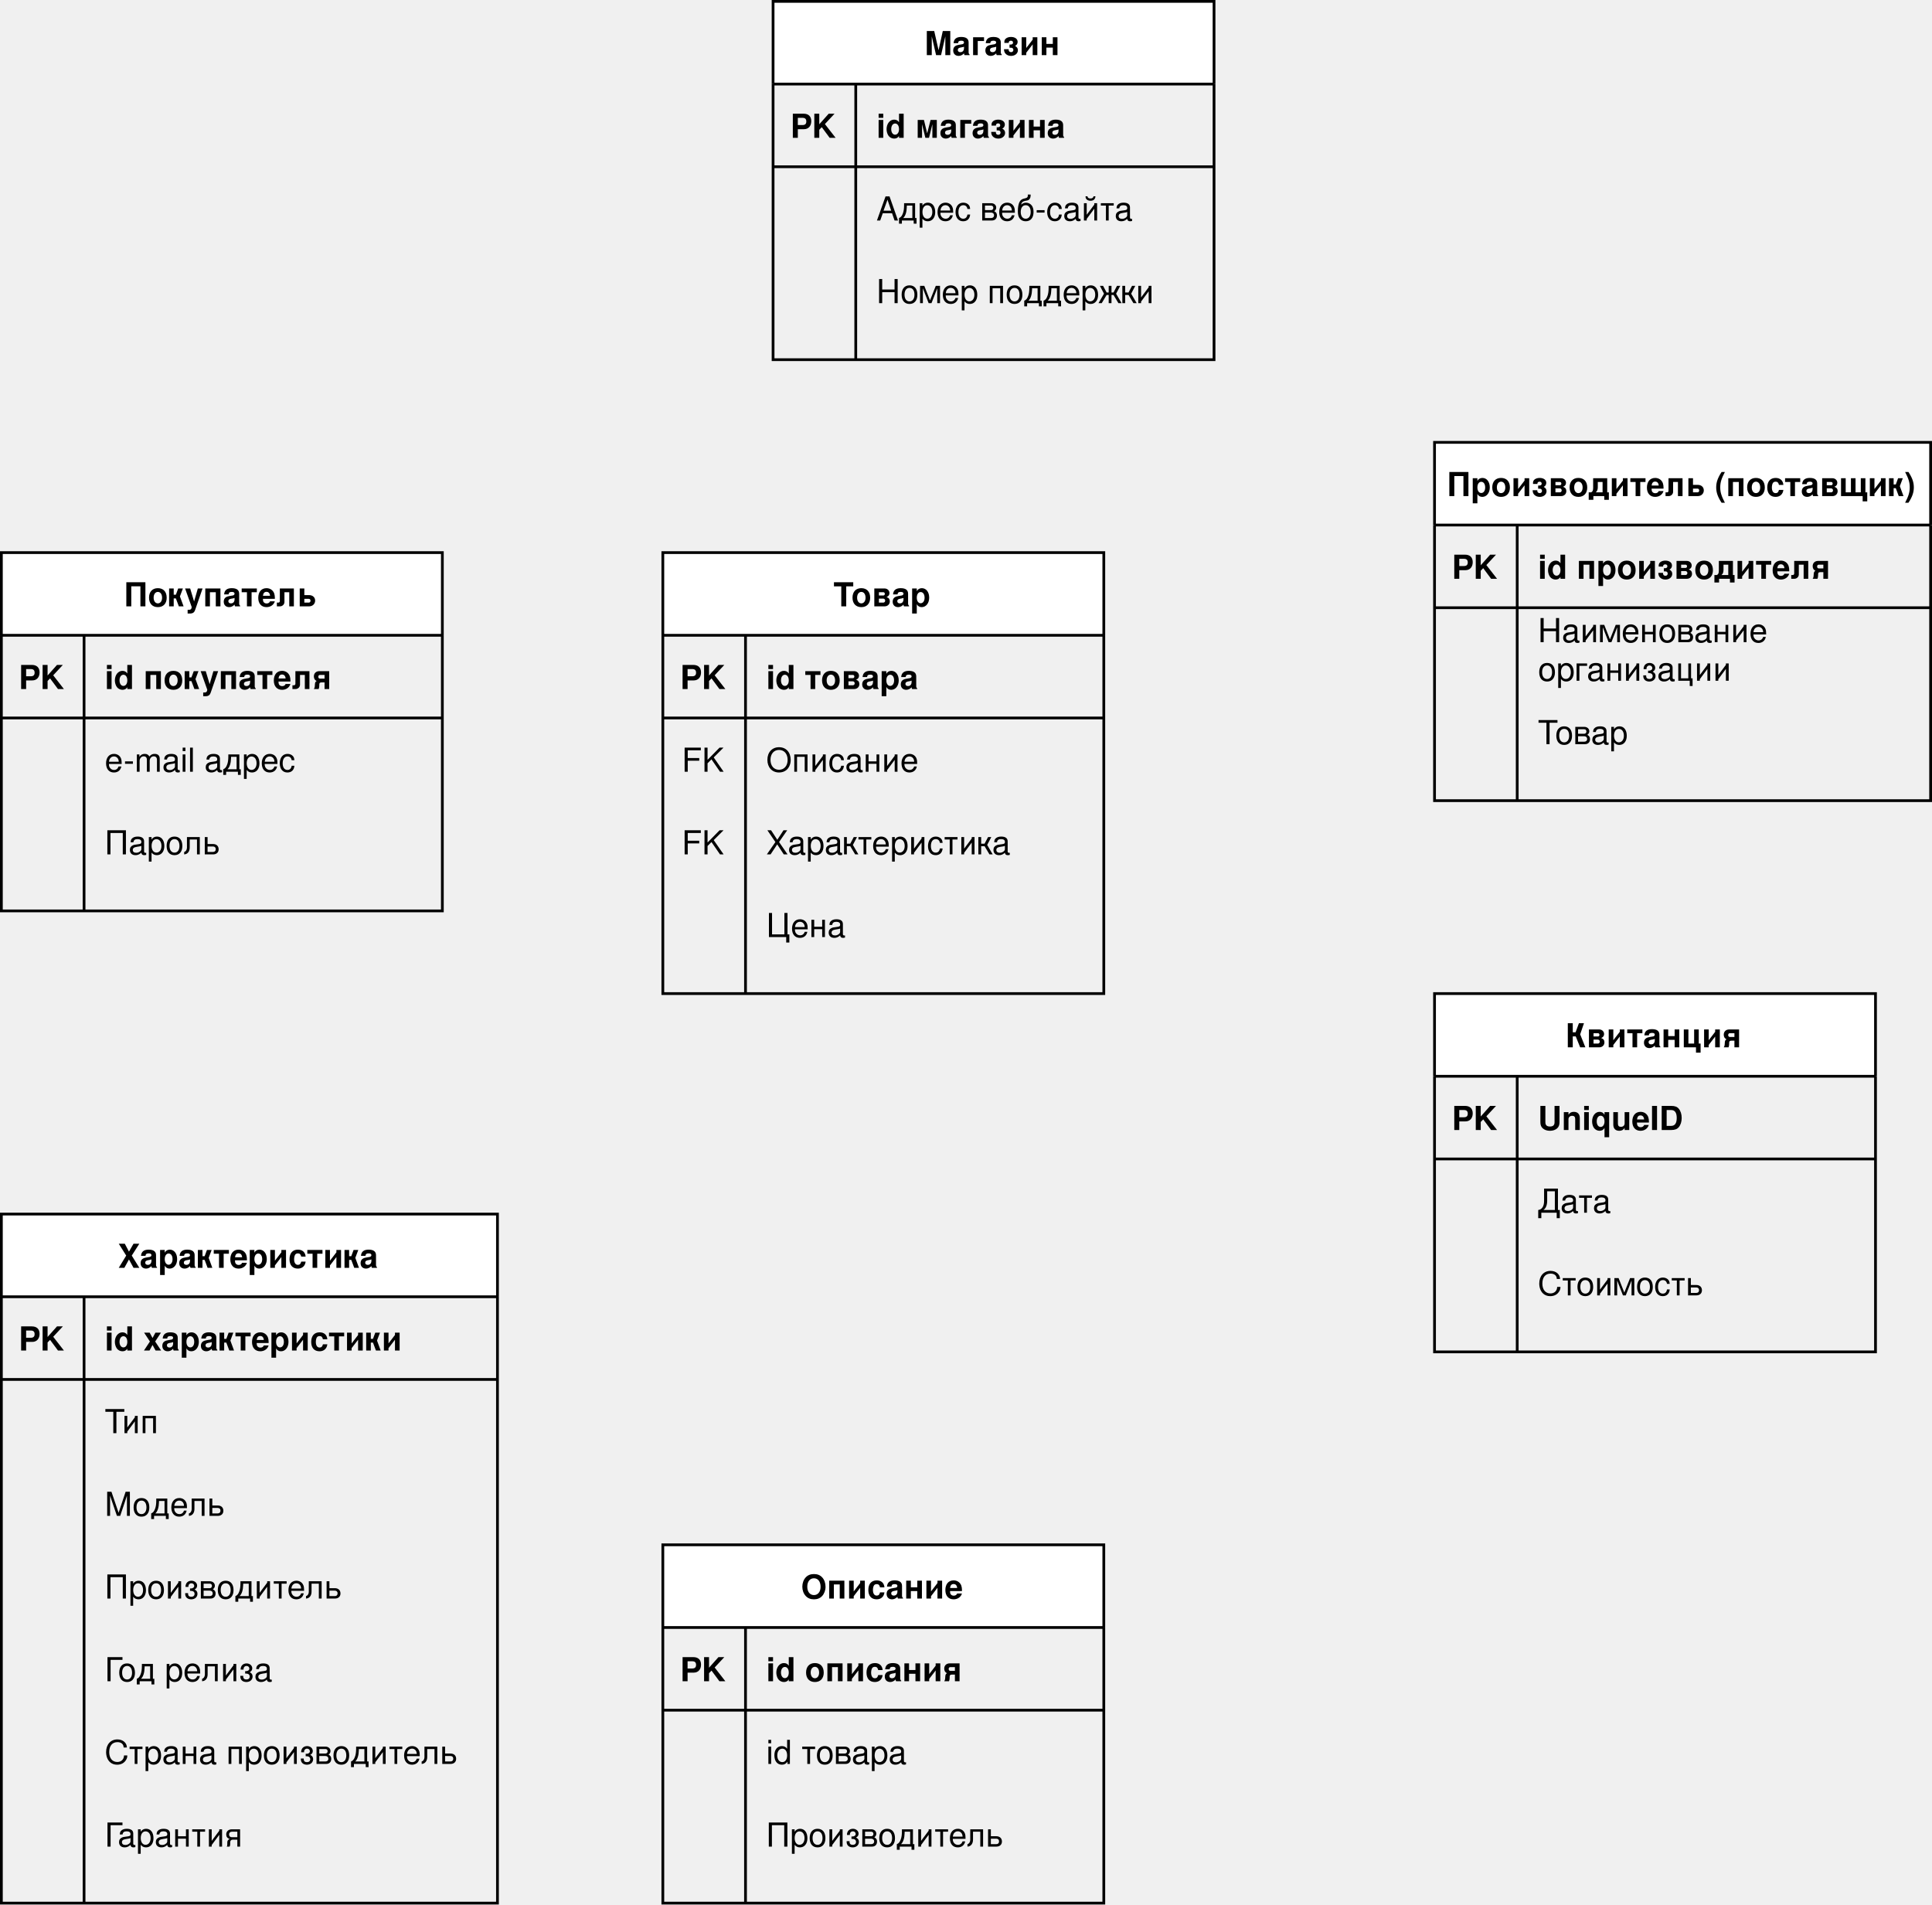
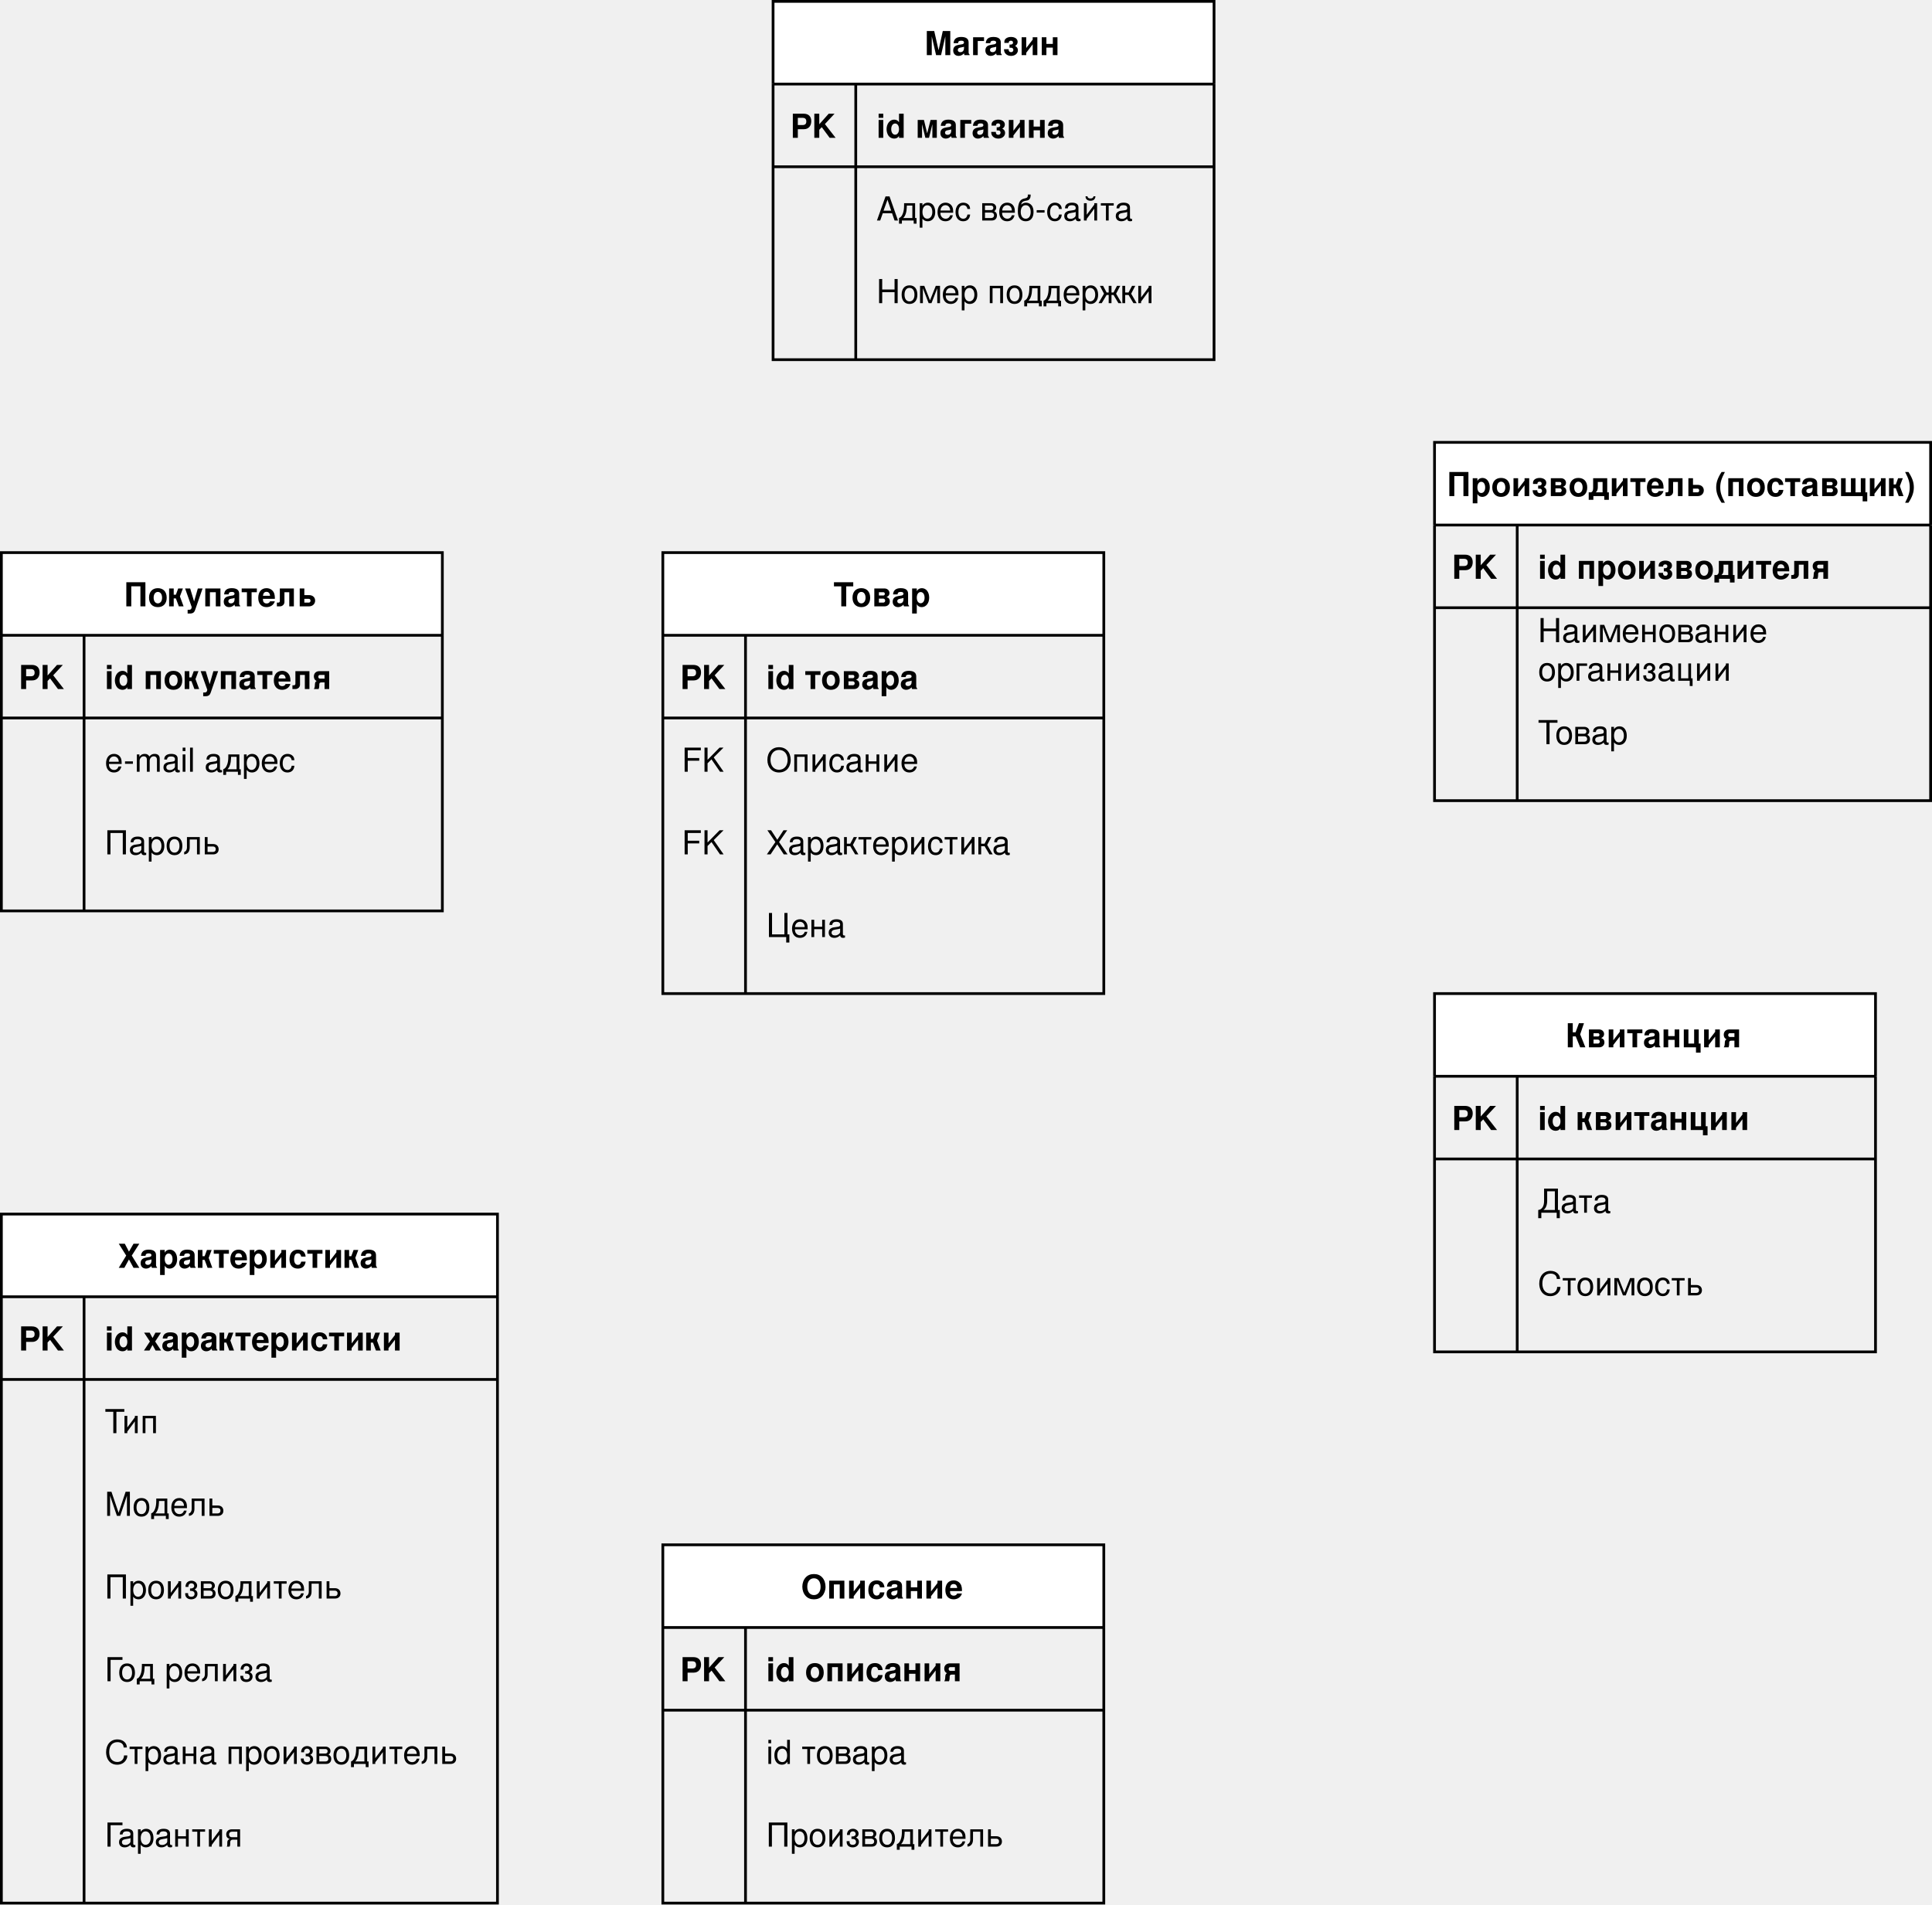
- <svg xmlns="http://www.w3.org/2000/svg" version="1.1" width="701px" height="691px" viewBox="-0.5 -0.5 701 691" content="&lt;mxfile host=&quot;app.diagrams.net&quot; modified=&quot;2020-12-06T12:29:05.983Z&quot; agent=&quot;5.0 (Windows NT 10.0; Win64; x64) AppleWebKit/537.36 (KHTML, like Gecko) Chrome/86.0.424.185 YaBrowser/20.11.2.78 Yowser/2.5 Safari/537.36&quot; etag=&quot;BU6kBRcrz_27kq2jvKFZ&quot; version=&quot;13.10.9&quot; type=&quot;github&quot;&gt;&lt;diagram id=&quot;C5RBs43oDa-KdzZeNtuy&quot; name=&quot;Page-1&quot;&gt;7Z1dc5s4FIZ/jWd2L7LDlzBcxsZJu007myZt9pYGbDOLwcWkcfbXV4DAwpISO+bjYJjJMHCM5ViveMR5JeSROl1tryN7vfwcOq4/UiRnO1KtkaKYYwVvk8ALCSh6FlhEnpOF5F3gzvvfJUGJRJ88x92UTozD0I+9dTn4GAaB+xiXYnYUhc/l0+ahX/7Utb1wmcDdo+2z0QfPiZdZ1FDGu/gH11ss80+WdTN7ZWXnJ5NvslnaTvhMhdTZSJ1GYRhne6vt1PWTusvr5eHjy4N/859+/fft5qf9bfLp/sv3i6ywq2PeUnyFyA3idxdtfDfQB0/amsGtefvv9n4eL76Qt0i/bP+J1NfIkkbmNNlOpHSrUvvjdGukW4vUSvySVzWuoHWyG9s/ktBkE9tRTFqEKuEA1ji2vcCNcEBOj33fXm+89PQssvR858Z+CZ/ivKD8aDL3tq7zNWsQybm4bdzgwpLDpPA5LvyO/DPJy7bvLQK8/4grLfnESeRu8P9yY29icgb57m4Uu9u9xvJGTcuF/PiyccOVG0cv+H2kFDVvMeSS0cjh8679yTqJLem2p5KgTdr8oih6pyveIdIeIbPMyiwSD3/32LP9r/hatINFqmNZpqSunShc39vRwo1JYB16SS3PfuF6KwTxfH8a+mGidhAGSUlxuCYv+u48f++PMI7DVS4qqY6i0LQq0AT/4cqZSn+hEcL/7hQfy7tj/JecHsXTMNjEEW5jSRkulvrZTeQ+TGrxFcJKTaRVD5S2NmUVRtl/Ph2nbYpde6ft0bJJe7LtX4ghrva5n5Jz6TmOG5ykh+DSowRQm6x/lal/fLqS0fIwimbxdiXLWZmdO9ms7UcvWNxk79T3NEVNabodCa+xRjXWOkHPfU07QE+9bXqiE5Wt/EJ0HS8vr3p0arDQqfPvPTNGaiNcAUa2j9J9OceqkgfxVr4gr+3oaqYRpRtcbURgKBwdDxyth6Nm2xw1esXRMSyOmnyOZneWM+pOFBGmEo5eUSdo1BZR6NXT7SW5Ye0VTAUqQ4GpIug+aVUvUyVVSm2J6hyzHnSSRqZCbftu5uTmDUEtADNH6UY/CtLNya4awHYO25OeuZ+jAOtNFbY73Tk674PrFfSOs153R6QwlJ40Lxg4T0HmJW/wtHWDRz115KNbmYkqyBNbc8fZ4Qn3YmV7fg7UV8we2MhsRjcwiGSHOQZEVoPI1r0b9dThjY4hUgWGSM4YxC6Plygyzg7K18+TjwLRwPBR4MFdMfIZ1Aiwwhhwhtiekf4oZyDZqAc10kFKxBGT+qTLP4Utpe/ODsoxm1s7EqcZGY1aO1o3UhGQ1k52DR5l7fDErU9bNhU5c2tHA5aNaGw2UrJ2KkF1z80ekeav9NSo0TYwZDJ1EZZn9jRL2H5lMhqwTEYTZDIWdYNqlIejiwmQM4qyEhU3yJnJjGqcR6tyUqvULTA7udJi2J3lUDoV79lItqihgGEyZyh7YHIlTOa5S80y+dTB6o4xWWD2tcZkzswsXAuXCo+62eSgXpFRIBcUMiI2Y0m71EtKOINxgaxyh/dqUjKYQPvParU+vwd1I0UBaQJlFwzc+T2ITVHO3ARCwLIUxGYp3wLv55P70YLe99Xr3IiEgjLGgoYsoS4stj5NB/UrS0DAsgTEzxJMjZnW2LP8QCQUGCZyxp0HJlbCxNbn5eQf1hcmCoys1p5O5cwcTZwTetIFPU445U3M6N9MHZGMUIip8wcp3mGI9d05UfK6OfrJKL02cbuRIoB0TrILA65zorMpwpk7JzqwLEFnswQyfWavQyzzsxNpQ73WikhJMJ3ikEbUxc3WrZUxm0Zctc3NWhMJHVgiMeYnEuaMms9tMKvY7E1/gU3PZgSEQst8RdSBlpXTsnXTZcyOvZ43LccCF6w1WnLmcCb5OeLcU1rFU/jFNOziVYN5QsaglrIBfz/ajMhQiCrLpy4gNSBVhFRZaZupsnxqetEtpJLWDIepRRPYh6rOzMPuGRiFUkEho1lj8jAY2GUDW29/6p/ZjdQCpIFtCtSGYmCbbGpx5ga2CSy3MNncYvf854FEHZ7wFKkKpss8dVHvHucSbzC0dTPbPHWAt1uZhClI7VoDKDsGezYjgM0oBwWSstSNnwTqIiVbN7Fl6dQ0oluYJI0ZDidlifMIl1XtelB9oqlQYDA45S2i1+SwRd+9nL1V2jWD0yJ4z70rqL4m0Y08BKSXQ66no8ycRpc1kFU2EzlzN4c0aEC9rPpaOlItecGvGFPzD/SJtIeyUIKsDiPItdG29YW9ZN76quec0KjQRpB5C5NaxWMzBvHOgTOyIZHAMJGz4ujAxIqY2PrCWjJnNdOzZqIGzeThLSWamDxTxsbps3Ujkg0OJYefd66NktzJhw1jsl+/8UyaMyRMin+ocvDCKxQYDFBPXsxnAKoYqKh1oPIWCzpnoCJgP1Ap8xb9SYCqlpCp0NZnwUtmaex+sVOkJRx2Djej9bHz0EHBGuXt2c0ognYzyltE0qJXddobLSqeiqn2R2L6ds8qagdwuDtYpbVxV5Hb527PvFIEzSvlrWm+u2dlR+mt8jh8F566aEjC+pGJD6MwjKnXriN7vfwcOm5yxm8=&lt;/diagram&gt;&lt;/mxfile&gt;" resource="https://app.diagrams.net/#Hpaw-wow%2FDataBase%2Fmain%2FLogicDiag.svg">
+ <svg xmlns="http://www.w3.org/2000/svg" version="1.1" width="701px" height="691px" viewBox="-0.5 -0.5 701 691" content="&lt;mxfile host=&quot;app.diagrams.net&quot; modified=&quot;2020-12-06T12:29:29.268Z&quot; agent=&quot;5.0 (Windows NT 10.0; Win64; x64) AppleWebKit/537.36 (KHTML, like Gecko) Chrome/86.0.424.185 YaBrowser/20.11.2.78 Yowser/2.5 Safari/537.36&quot; etag=&quot;KMlxSBsfcRy5kBQbu7h_&quot; version=&quot;13.10.9&quot; type=&quot;github&quot;&gt;&lt;diagram id=&quot;C5RBs43oDa-KdzZeNtuy&quot; name=&quot;Page-1&quot;&gt;7Z1rc6M2FIZ/jWfaD+lwE4aPsZ1k283uNJt0069swDZTDC4mG6e/vgIECEtK7JjL4TKTYUDGcqxXPOK8R8gTdb7Z34TWdv0lsB1vokj2fqIuJopiThW8jQteSYGipwWr0LXTIrkouHf/c0ihREqfXdvZlU6MgsCL3G258CnwfecpKpVZYRi8lE9bBl75U7fWymEK7p8sjy19dO1onZYayrQo/+S4q3X2ybJupq9srOxk8k12a8sOXqgi9WqizsMgiNK9zX7ueHHbZe3y+Pvro3f7j37zx93uX+uv2eeHr98v0squT3lL/hVCx48+XLXx3UCfXGlv+nfm3d/7h2W0+kreIv20vGfSXpOFNDHn8XYmJVuV2p8mWyPZLkirRK9ZU+MG2sa7kfUjLprtIiuMSI9QJVyANY4s13dCXCAnx55nbXducnpasnY9+9Z6DZ6jrKLsaLZ09479Le0Q8bm4b9ziyuLDuPIlrvye/DPxy5bnrny8/4QbLf7EWejs8P9ya+0icgb57k4YOfuDzvJOS8u5/PiycYKNE4Wv+H2kFjXrMeSS0cjhS9H/ZJ2Urem+p5JCi/T5VV51oSveIdKeILPMyiwSD3/3yLW8b/hatPxVomNZprit7TDYPljhyolIwTZw41a++onbLRfE9bx54AWx2n7gxzVFwZa86DnL7L0/gigKNpmopDnySpOmQDP8hxtnLv2GJgj/u3N8LBfH+C8+PYzmgb+LQtzH4jocLPWLE8t9nNTiK4SVmkirHiltbcoqjLJ/fj5N2wS7VqHtybJJB7IdXogBbvall5Bz7dq245+lh+DSowRQm2x/lWl/fLqS0vI4iqbl7UqWsTI9d7bbWk+uv7pN36kfaIqa0nQ/EV5jjWqsdYKeh5p2gJ562/REZypb+YXo2G5WX/Xo1GChU+ffe6aM1Ca4AYx0HyX7coZVJSvEW/mCvFbQ1UxKlG5wtRGBoXB0OnK0Ho6abXPUGBRHp7A4avI5mt5ZXlF3oogwlXD0mjpBo7aIQq+ebC/JDeugYCpQGQpMFcHwSat6mSipUmpL1OCYjqCzpGQu1HboZk5m3hDUAjBzlG6MoyDdnPSqAWznsCNpz/0cBdhoqrDDaeHofAyu19AHznrdHZHCUEbSrGLgPAUZl7zD09YNHvXczEe3IhNVECe25o6z6QnnYmO5XgbUN8we2MhsRjcwiGTTHCMiq0Fk696Nem56o2OIVIEhkpODKOJ4iSLj1VHxej/5KBANDB8FHtw1I59BZYAVxoAzxPaM9Es5AkmzHlSmg9SIS0zqky5/FfaUoTs7KMNsZu1InG5kNGrtaN0IRUBaO+k1eJK1wxO3Pm3ZUKTn1o4GLBrR2GikZO1UguqBmz0izd8YqVGjfWCMZOoiLM/saZaww4pkNGCRjCaIZBbUDapRTkfnEyCvKMpKVLlBzoxnVOM4WpXjVqVugdnJlQuG3WkMpVPlA8tkizoKGCZzUtkjkythMs9dapbJ5yarO8ZkgdnXGpM5M7NwK1wqPOqmk4MGRUaBXFDIiNiIJRlSLynhDMYFWpQHvDeDktEEOnxWq/X5PagbIQpIEyi9YODO70FsiNJzEwgBi1IQG6UUJtBJXO1CIFGv2SPSFkpaBo2BRV0kbX1mDxpWYIGABRaIH1iYGjMTcmAhhUgoMEzkpKpHJlbCxNan8mQfNhQmCryv1h5o5Uw2jc0Wep4GnVqc8+ZyDG9yj0hGKMTU+XmND3hoQzdblKxtTn6YSq9N3G6ECCDNlvTCgGu26GyI0HOzRQcWJehslEDMloMBsczPToQN9VorIiXBDIpjGFEXN1u3VqZsGHHdNjdrDSR0YIHElB9ImFfUFHCDWfjmYMYMbHo2IyAUWmaLqI60rJyWrZsuUzZd229aTgUuWGu05Ez7jONzxLmnXOQP7uczt/NXDeahGoNKCoK/H21GZChEleVz15wakSpCqqy0zVRZPje86BZSSW+Gw9S8CxxCVWembg8MjEKpoJDRrDF4GA3ssoGttz9b0OxGaAHSwDYFakMxsE02tOi5gW0Ciy1MNrYoZgseSdTxoVCRqmCGzHPXAR9wLPEOQ1s3s81zE7zdiiRMQWjXGkDZHGxvMoDNKAcFkrLUjV8R6iIlWzexZencMKJbmCSdGQ4nZYnz1Nei2iWkhkRTocBgcMpbd6/JtMXQvZyDhd01g9MjeI/KK6i+LtGNOASkl0Oup5PMnEZXQpBVNhLpuZtDOjSgUVZ9KxyplrwDfzZUqD2UtRVkdcwg10bb1tcCk3lLsvY5oFGhZZB5a5ku8sdmDOKdA2dkQyKBYSJnkdKRiRUxsfW1uGTOAqi9ZqIGzeThrT4amzxzxsYZsnUjkg0OJcdfhK6NktzJhw1jclg/C026MyRMin/bcvTCKxQYDFDPXsxnBKoYqKh1oPIWC+ozUBGw37SUeYv+xEBVS8hUaOsz5yWzmvaw2CnSEg47x5vR+th5bFKwRnkHdjOKoN2M8haRXNCrOh1ki/KnYqr9XZmh3bOK+gEc7o5WaW3cVeT2uTswrxRB80p5y6AX96xsln5RzsN34amLhiSsH5n4MAyCiHrtJrS26y+B7cRn/A8=&lt;/diagram&gt;&lt;/mxfile&gt;" resource="https://app.diagrams.net/#Hpaw-wow%2FDataBase%2Fmain%2FLogicDiag.svg">
  <defs>
    <clipPath id="mx-clip-280-30-30-30-0">
      <rect x="280" y="30" width="30" height="30" />
    </clipPath>
    <clipPath id="mx-clip-316-30-124-30-0">
      <rect x="316" y="30" width="124" height="30" />
    </clipPath>
    <clipPath id="mx-clip-316-60-124-30-0">
      <rect x="316" y="60" width="124" height="30" />
    </clipPath>
    <clipPath id="mx-clip-316-90-124-30-0">
      <rect x="316" y="90" width="124" height="30" />
    </clipPath>
    <clipPath id="mx-clip-0-230-30-30-0">
      <rect x="0" y="230" width="30" height="30" />
    </clipPath>
    <clipPath id="mx-clip-36-230-124-30-0">
      <rect x="36" y="230" width="124" height="30" />
    </clipPath>
    <clipPath id="mx-clip-36-260-124-30-0">
      <rect x="36" y="260" width="124" height="30" />
    </clipPath>
    <clipPath id="mx-clip-36-290-124-30-0">
      <rect x="36" y="290" width="124" height="30" />
    </clipPath>
    <clipPath id="mx-clip-520-190-30-30-0">
      <rect x="520" y="190" width="30" height="30" />
    </clipPath>
    <clipPath id="mx-clip-556-190-144-30-0">
      <rect x="556" y="190" width="144" height="30" />
    </clipPath>
    <clipPath id="mx-clip-556-220-144-30-0">
      <rect x="556" y="220" width="144" height="30" />
    </clipPath>
    <clipPath id="mx-clip-556-250-144-30-0">
      <rect x="556" y="250" width="144" height="30" />
    </clipPath>
    <clipPath id="mx-clip-520-390-30-30-0">
      <rect x="520" y="390" width="30" height="30" />
    </clipPath>
    <clipPath id="mx-clip-556-390-124-30-0">
      <rect x="556" y="390" width="124" height="30" />
    </clipPath>
    <clipPath id="mx-clip-556-420-124-30-0">
      <rect x="556" y="420" width="124" height="30" />
    </clipPath>
    <clipPath id="mx-clip-556-450-124-30-0">
      <rect x="556" y="450" width="124" height="30" />
    </clipPath>
    <clipPath id="mx-clip-240-230-30-30-0">
      <rect x="240" y="230" width="30" height="30" />
    </clipPath>
    <clipPath id="mx-clip-276-230-124-30-0">
      <rect x="276" y="230" width="124" height="30" />
    </clipPath>
    <clipPath id="mx-clip-240-260-30-30-0">
      <rect x="240" y="260" width="30" height="30" />
    </clipPath>
    <clipPath id="mx-clip-276-260-124-30-0">
      <rect x="276" y="260" width="124" height="30" />
    </clipPath>
    <clipPath id="mx-clip-240-290-30-30-0">
      <rect x="240" y="290" width="30" height="30" />
    </clipPath>
    <clipPath id="mx-clip-276-290-124-30-0">
      <rect x="276" y="290" width="124" height="30" />
    </clipPath>
    <clipPath id="mx-clip-276-320-124-30-0">
      <rect x="276" y="320" width="124" height="30" />
    </clipPath>
    <clipPath id="mx-clip-240-590-30-30-0">
      <rect x="240" y="590" width="30" height="30" />
    </clipPath>
    <clipPath id="mx-clip-276-590-124-30-0">
      <rect x="276" y="590" width="124" height="30" />
    </clipPath>
    <clipPath id="mx-clip-276-620-124-30-0">
      <rect x="276" y="620" width="124" height="30" />
    </clipPath>
    <clipPath id="mx-clip-276-650-124-30-0">
      <rect x="276" y="650" width="124" height="30" />
    </clipPath>
    <clipPath id="mx-clip-0-470-30-30-0">
      <rect x="0" y="470" width="30" height="30" />
    </clipPath>
    <clipPath id="mx-clip-36-470-144-30-0">
      <rect x="36" y="470" width="144" height="30" />
    </clipPath>
    <clipPath id="mx-clip-36-500-144-30-0">
      <rect x="36" y="500" width="144" height="30" />
    </clipPath>
    <clipPath id="mx-clip-36-530-144-30-0">
      <rect x="36" y="530" width="144" height="30" />
    </clipPath>
    <clipPath id="mx-clip-36-560-144-30-0">
      <rect x="36" y="560" width="144" height="30" />
    </clipPath>
    <clipPath id="mx-clip-36-590-144-30-0">
      <rect x="36" y="590" width="144" height="30" />
    </clipPath>
    <clipPath id="mx-clip-36-620-144-30-0">
      <rect x="36" y="620" width="144" height="30" />
    </clipPath>
    <clipPath id="mx-clip-36-650-144-30-0">
      <rect x="36" y="650" width="144" height="30" />
    </clipPath>
  </defs>
  <g>
    <path d="M 280 30 L 280 0 L 440 0 L 440 30" fill="#ffffff" stroke="#000000" stroke-miterlimit="10" pointer-events="all" />
    <path d="M 280 30 L 280 130 L 440 130 L 440 30" fill="none" stroke="#000000" stroke-miterlimit="10" pointer-events="none" />
    <path d="M 280 30 L 440 30" fill="none" stroke="#000000" stroke-miterlimit="10" pointer-events="none" />
    <path d="M 310 30 L 310 130" fill="none" stroke="#000000" stroke-miterlimit="10" pointer-events="none" />
    <g fill="#000000" font-family="Helvetica" font-weight="bold" pointer-events="none" text-anchor="middle" font-size="12px">
      <text x="359.5" y="19.5">Магазин</text>
    </g>
    <path d="M 280 30 M 440 30 M 440 60 L 280 60" fill="none" stroke="#000000" stroke-miterlimit="10" pointer-events="none" />
    <path d="M 280 30 M 310 30 M 310 60 M 280 60" fill="none" stroke="#000000" stroke-miterlimit="10" pointer-events="none" />
    <g fill="#000000" font-family="Helvetica" font-weight="bold" pointer-events="none" clip-path="url(#mx-clip-280-30-30-30-0)" text-anchor="middle" font-size="12px">
      <text x="294.5" y="49.5">PK</text>
    </g>
    <path d="M 310 30 M 440 30 M 440 60 M 310 60" fill="none" stroke="#000000" stroke-miterlimit="10" pointer-events="none" />
    <g fill="#000000" font-family="Helvetica" font-weight="bold" text-decoration="underline" pointer-events="none" clip-path="url(#mx-clip-316-30-124-30-0)" font-size="12px">
      <text x="317.5" y="49.5">id магазина</text>
    </g>
    <path d="M 280 60 M 440 60 M 440 90 M 280 90" fill="none" stroke="#000000" stroke-miterlimit="10" pointer-events="none" />
    <path d="M 280 60 M 310 60 M 310 90 M 280 90" fill="none" stroke="#000000" stroke-miterlimit="10" pointer-events="none" />
    <path d="M 310 60 M 440 60 M 440 90 M 310 90" fill="none" stroke="#000000" stroke-miterlimit="10" pointer-events="none" />
    <g fill="#000000" font-family="Helvetica" pointer-events="none" clip-path="url(#mx-clip-316-60-124-30-0)" font-size="12px">
      <text x="317.5" y="79.5">Адрес веб-сайта</text>
    </g>
    <path d="M 280 90 M 440 90 M 440 120 M 280 120" fill="none" stroke="#000000" stroke-miterlimit="10" pointer-events="none" />
    <path d="M 280 90 M 310 90 M 310 120 M 280 120" fill="none" stroke="#000000" stroke-miterlimit="10" pointer-events="none" />
    <path d="M 310 90 M 440 90 M 440 120 M 310 120" fill="none" stroke="#000000" stroke-miterlimit="10" pointer-events="none" />
    <g fill="#000000" font-family="Helvetica" pointer-events="none" clip-path="url(#mx-clip-316-90-124-30-0)" font-size="12px">
      <text x="317.5" y="109.5">Номер поддержки</text>
    </g>
    <path d="M 0 230 L 0 200 L 160 200 L 160 230" fill="#ffffff" stroke="#000000" stroke-miterlimit="10" pointer-events="none" />
    <path d="M 0 230 L 0 330 L 160 330 L 160 230" fill="none" stroke="#000000" stroke-miterlimit="10" pointer-events="none" />
    <path d="M 0 230 L 160 230" fill="none" stroke="#000000" stroke-miterlimit="10" pointer-events="none" />
    <path d="M 30 230 L 30 330" fill="none" stroke="#000000" stroke-miterlimit="10" pointer-events="none" />
    <g fill="#000000" font-family="Helvetica" font-weight="bold" pointer-events="none" text-anchor="middle" font-size="12px">
      <text x="79.5" y="219.5">Покупатель</text>
    </g>
    <path d="M 0 230 M 160 230 M 160 260 L 0 260" fill="none" stroke="#000000" stroke-miterlimit="10" pointer-events="none" />
    <path d="M 0 230 M 30 230 M 30 260 M 0 260" fill="none" stroke="#000000" stroke-miterlimit="10" pointer-events="none" />
    <g fill="#000000" font-family="Helvetica" font-weight="bold" pointer-events="none" clip-path="url(#mx-clip-0-230-30-30-0)" text-anchor="middle" font-size="12px">
      <text x="14.5" y="249.5">PK</text>
    </g>
    <path d="M 30 230 M 160 230 M 160 260 M 30 260" fill="none" stroke="#000000" stroke-miterlimit="10" pointer-events="none" />
    <g fill="#000000" font-family="Helvetica" font-weight="bold" text-decoration="underline" pointer-events="none" clip-path="url(#mx-clip-36-230-124-30-0)" font-size="12px">
      <text x="37.5" y="249.5">id покупателя</text>
    </g>
    <path d="M 0 260 M 160 260 M 160 290 M 0 290" fill="none" stroke="#000000" stroke-miterlimit="10" pointer-events="none" />
    <path d="M 0 260 M 30 260 M 30 290 M 0 290" fill="none" stroke="#000000" stroke-miterlimit="10" pointer-events="none" />
    <path d="M 30 260 M 160 260 M 160 290 M 30 290" fill="none" stroke="#000000" stroke-miterlimit="10" pointer-events="none" />
    <g fill="#000000" font-family="Helvetica" pointer-events="none" clip-path="url(#mx-clip-36-260-124-30-0)" font-size="12px">
      <text x="37.5" y="279.5">e-mail адрес</text>
    </g>
    <path d="M 0 290 M 160 290 M 160 320 M 0 320" fill="none" stroke="#000000" stroke-miterlimit="10" pointer-events="none" />
    <path d="M 0 290 M 30 290 M 30 320 M 0 320" fill="none" stroke="#000000" stroke-miterlimit="10" pointer-events="none" />
    <path d="M 30 290 M 160 290 M 160 320 M 30 320" fill="none" stroke="#000000" stroke-miterlimit="10" pointer-events="none" />
    <g fill="#000000" font-family="Helvetica" pointer-events="none" clip-path="url(#mx-clip-36-290-124-30-0)" font-size="12px">
      <text x="37.5" y="309.5">Пароль</text>
    </g>
    <path d="M 520 190 L 520 160 L 700 160 L 700 190" fill="#ffffff" stroke="#000000" stroke-miterlimit="10" pointer-events="none" />
    <path d="M 520 190 L 520 290 L 700 290 L 700 190" fill="none" stroke="#000000" stroke-miterlimit="10" pointer-events="none" />
    <path d="M 520 190 L 700 190" fill="none" stroke="#000000" stroke-miterlimit="10" pointer-events="none" />
    <path d="M 550 190 L 550 290" fill="none" stroke="#000000" stroke-miterlimit="10" pointer-events="none" />
    <g fill="#000000" font-family="Helvetica" font-weight="bold" pointer-events="none" text-anchor="middle" font-size="12px">
      <text x="609.5" y="179.5">Производитель (поставщик)</text>
    </g>
    <path d="M 520 190 M 700 190 M 700 220 L 520 220" fill="none" stroke="#000000" stroke-miterlimit="10" pointer-events="none" />
    <path d="M 520 190 M 550 190 M 550 220 M 520 220" fill="none" stroke="#000000" stroke-miterlimit="10" pointer-events="none" />
    <g fill="#000000" font-family="Helvetica" font-weight="bold" pointer-events="none" clip-path="url(#mx-clip-520-190-30-30-0)" text-anchor="middle" font-size="12px">
      <text x="534.5" y="209.5">PK</text>
    </g>
    <path d="M 550 190 M 700 190 M 700 220 M 550 220" fill="none" stroke="#000000" stroke-miterlimit="10" pointer-events="none" />
    <g fill="#000000" font-family="Helvetica" font-weight="bold" text-decoration="underline" pointer-events="none" clip-path="url(#mx-clip-556-190-144-30-0)" font-size="12px">
      <text x="557.5" y="209.5">id производителя</text>
    </g>
    <path d="M 520 220 M 700 220 M 700 250 M 520 250" fill="none" stroke="#000000" stroke-miterlimit="10" pointer-events="none" />
    <path d="M 520 220 M 550 220 M 550 250 M 520 250" fill="none" stroke="#000000" stroke-miterlimit="10" pointer-events="none" />
    <path d="M 550 220 M 700 220 M 700 250 M 550 250" fill="none" stroke="#000000" stroke-miterlimit="10" pointer-events="none" />
    <g fill="#000000" font-family="Helvetica" pointer-events="none" clip-path="url(#mx-clip-556-220-144-30-0)" font-size="12px">
      <text x="557.5" y="232.5">Наименование </text>
      <text x="557.5" y="246.5">организации</text>
    </g>
    <path d="M 520 250 M 700 250 M 700 280 M 520 280" fill="none" stroke="#000000" stroke-miterlimit="10" pointer-events="none" />
    <path d="M 520 250 M 550 250 M 550 280 M 520 280" fill="none" stroke="#000000" stroke-miterlimit="10" pointer-events="none" />
    <path d="M 550 250 M 700 250 M 700 280 M 550 280" fill="none" stroke="#000000" stroke-miterlimit="10" pointer-events="none" />
    <g fill="#000000" font-family="Helvetica" pointer-events="none" clip-path="url(#mx-clip-556-250-144-30-0)" font-size="12px">
      <text x="557.5" y="269.5">Товар</text>
    </g>
    <path d="M 520 390 L 520 360 L 680 360 L 680 390" fill="#ffffff" stroke="#000000" stroke-miterlimit="10" pointer-events="none" />
    <path d="M 520 390 L 520 490 L 680 490 L 680 390" fill="none" stroke="#000000" stroke-miterlimit="10" pointer-events="none" />
    <path d="M 520 390 L 680 390" fill="none" stroke="#000000" stroke-miterlimit="10" pointer-events="none" />
    <path d="M 550 390 L 550 490" fill="none" stroke="#000000" stroke-miterlimit="10" pointer-events="none" />
    <g fill="#000000" font-family="Helvetica" font-weight="bold" pointer-events="none" text-anchor="middle" font-size="12px">
      <text x="599.5" y="379.5">Квитанция</text>
    </g>
    <path d="M 520 390 M 680 390 M 680 420 L 520 420" fill="none" stroke="#000000" stroke-miterlimit="10" pointer-events="none" />
    <path d="M 520 390 M 550 390 M 550 420 M 520 420" fill="none" stroke="#000000" stroke-miterlimit="10" pointer-events="none" />
    <g fill="#000000" font-family="Helvetica" font-weight="bold" pointer-events="none" clip-path="url(#mx-clip-520-390-30-30-0)" text-anchor="middle" font-size="12px">
      <text x="534.5" y="409.5">PK</text>
    </g>
    <path d="M 550 390 M 680 390 M 680 420 M 550 420" fill="none" stroke="#000000" stroke-miterlimit="10" pointer-events="none" />
    <g fill="#000000" font-family="Helvetica" font-weight="bold" text-decoration="underline" pointer-events="none" clip-path="url(#mx-clip-556-390-124-30-0)" font-size="12px">
-       <text x="557.5" y="409.5">UniqueID</text>
+       <text x="557.5" y="409.5">id квитанции</text>
    </g>
    <path d="M 520 420 M 680 420 M 680 450 M 520 450" fill="none" stroke="#000000" stroke-miterlimit="10" pointer-events="none" />
    <path d="M 520 420 M 550 420 M 550 450 M 520 450" fill="none" stroke="#000000" stroke-miterlimit="10" pointer-events="none" />
    <path d="M 550 420 M 680 420 M 680 450 M 550 450" fill="none" stroke="#000000" stroke-miterlimit="10" pointer-events="none" />
    <g fill="#000000" font-family="Helvetica" pointer-events="none" clip-path="url(#mx-clip-556-420-124-30-0)" font-size="12px">
      <text x="557.5" y="439.5">Дата</text>
    </g>
    <path d="M 520 450 M 680 450 M 680 480 M 520 480" fill="none" stroke="#000000" stroke-miterlimit="10" pointer-events="none" />
    <path d="M 520 450 M 550 450 M 550 480 M 520 480" fill="none" stroke="#000000" stroke-miterlimit="10" pointer-events="none" />
    <path d="M 550 450 M 680 450 M 680 480 M 550 480" fill="none" stroke="#000000" stroke-miterlimit="10" pointer-events="none" />
    <g fill="#000000" font-family="Helvetica" pointer-events="none" clip-path="url(#mx-clip-556-450-124-30-0)" font-size="12px">
      <text x="557.5" y="469.5">Стоимость</text>
    </g>
    <path d="M 240 230 L 240 200 L 400 200 L 400 230" fill="#ffffff" stroke="#000000" stroke-miterlimit="10" pointer-events="none" />
    <path d="M 240 230 L 240 360 L 400 360 L 400 230" fill="none" stroke="#000000" stroke-miterlimit="10" pointer-events="none" />
    <path d="M 240 230 L 400 230" fill="none" stroke="#000000" stroke-miterlimit="10" pointer-events="none" />
    <path d="M 270 230 L 270 360" fill="none" stroke="#000000" stroke-miterlimit="10" pointer-events="none" />
    <g fill="#000000" font-family="Helvetica" font-weight="bold" pointer-events="none" text-anchor="middle" font-size="12px">
      <text x="319.5" y="219.5">Товар</text>
    </g>
    <path d="M 240 230 M 400 230 M 400 260 L 240 260" fill="none" stroke="#000000" stroke-miterlimit="10" pointer-events="none" />
    <path d="M 240 230 M 270 230 M 270 260 M 240 260" fill="none" stroke="#000000" stroke-miterlimit="10" pointer-events="none" />
    <g fill="#000000" font-family="Helvetica" font-weight="bold" pointer-events="none" clip-path="url(#mx-clip-240-230-30-30-0)" text-anchor="middle" font-size="12px">
      <text x="254.5" y="249.5">PK</text>
    </g>
    <path d="M 270 230 M 400 230 M 400 260 M 270 260" fill="none" stroke="#000000" stroke-miterlimit="10" pointer-events="none" />
    <g fill="#000000" font-family="Helvetica" font-weight="bold" text-decoration="underline" pointer-events="none" clip-path="url(#mx-clip-276-230-124-30-0)" font-size="12px">
      <text x="277.5" y="249.5">id товара</text>
    </g>
    <path d="M 240 260 M 400 260 M 400 290 M 240 290" fill="none" stroke="#000000" stroke-miterlimit="10" pointer-events="none" />
    <path d="M 240 260 M 270 260 M 270 290 M 240 290" fill="none" stroke="#000000" stroke-miterlimit="10" pointer-events="none" />
    <g fill="#000000" font-family="Helvetica" pointer-events="none" clip-path="url(#mx-clip-240-260-30-30-0)" text-anchor="middle" font-size="12px">
      <text x="254.5" y="279.5">FK</text>
    </g>
    <path d="M 270 260 M 400 260 M 400 290 M 270 290" fill="none" stroke="#000000" stroke-miterlimit="10" pointer-events="none" />
    <g fill="#000000" font-family="Helvetica" pointer-events="none" clip-path="url(#mx-clip-276-260-124-30-0)" font-size="12px">
      <text x="277.5" y="279.5">Описание</text>
    </g>
    <path d="M 240 290 M 400 290 M 400 320 M 240 320" fill="none" stroke="#000000" stroke-miterlimit="10" pointer-events="none" />
    <path d="M 240 290 M 270 290 M 270 320 M 240 320" fill="none" stroke="#000000" stroke-miterlimit="10" pointer-events="none" />
    <g fill="#000000" font-family="Helvetica" pointer-events="none" clip-path="url(#mx-clip-240-290-30-30-0)" text-anchor="middle" font-size="12px">
      <text x="254.5" y="309.5">FK</text>
    </g>
    <path d="M 270 290 M 400 290 M 400 320 M 270 320" fill="none" stroke="#000000" stroke-miterlimit="10" pointer-events="none" />
    <g fill="#000000" font-family="Helvetica" pointer-events="none" clip-path="url(#mx-clip-276-290-124-30-0)" font-size="12px">
      <text x="277.5" y="309.5">Характеристика</text>
    </g>
    <path d="M 240 320 M 400 320 M 400 350 M 240 350" fill="none" stroke="#000000" stroke-miterlimit="10" pointer-events="none" />
    <path d="M 240 320 M 270 320 M 270 350 M 240 350" fill="none" stroke="#000000" stroke-miterlimit="10" pointer-events="none" />
    <path d="M 270 320 M 400 320 M 400 350 M 270 350" fill="none" stroke="#000000" stroke-miterlimit="10" pointer-events="none" />
    <g fill="#000000" font-family="Helvetica" pointer-events="none" clip-path="url(#mx-clip-276-320-124-30-0)" font-size="12px">
      <text x="277.5" y="339.5">Цена</text>
    </g>
    <path d="M 240 590 L 240 560 L 400 560 L 400 590" fill="#ffffff" stroke="#000000" stroke-miterlimit="10" pointer-events="none" />
    <path d="M 240 590 L 240 690 L 400 690 L 400 590" fill="none" stroke="#000000" stroke-miterlimit="10" pointer-events="none" />
    <path d="M 240 590 L 400 590" fill="none" stroke="#000000" stroke-miterlimit="10" pointer-events="none" />
    <path d="M 270 590 L 270 690" fill="none" stroke="#000000" stroke-miterlimit="10" pointer-events="none" />
    <g fill="#000000" font-family="Helvetica" font-weight="bold" pointer-events="none" text-anchor="middle" font-size="12px">
      <text x="319.5" y="579.5">Описание</text>
    </g>
    <path d="M 240 590 M 400 590 M 400 620 L 240 620" fill="none" stroke="#000000" stroke-miterlimit="10" pointer-events="none" />
    <path d="M 240 590 M 270 590 M 270 620 M 240 620" fill="none" stroke="#000000" stroke-miterlimit="10" pointer-events="none" />
    <g fill="#000000" font-family="Helvetica" font-weight="bold" pointer-events="none" clip-path="url(#mx-clip-240-590-30-30-0)" text-anchor="middle" font-size="12px">
      <text x="254.5" y="609.5">PK</text>
    </g>
    <path d="M 270 590 M 400 590 M 400 620 M 270 620" fill="none" stroke="#000000" stroke-miterlimit="10" pointer-events="none" />
    <g fill="#000000" font-family="Helvetica" font-weight="bold" text-decoration="underline" pointer-events="none" clip-path="url(#mx-clip-276-590-124-30-0)" font-size="12px">
      <text x="277.5" y="609.5">id описания</text>
    </g>
    <path d="M 240 620 M 400 620 M 400 650 M 240 650" fill="none" stroke="#000000" stroke-miterlimit="10" pointer-events="none" />
    <path d="M 240 620 M 270 620 M 270 650 M 240 650" fill="none" stroke="#000000" stroke-miterlimit="10" pointer-events="none" />
    <path d="M 270 620 M 400 620 M 400 650 M 270 650" fill="none" stroke="#000000" stroke-miterlimit="10" pointer-events="none" />
    <g fill="#000000" font-family="Helvetica" pointer-events="none" clip-path="url(#mx-clip-276-620-124-30-0)" font-size="12px">
      <text x="277.5" y="639.5">id товара</text>
    </g>
    <path d="M 240 650 M 400 650 M 400 680 M 240 680" fill="none" stroke="#000000" stroke-miterlimit="10" pointer-events="none" />
    <path d="M 240 650 M 270 650 M 270 680 M 240 680" fill="none" stroke="#000000" stroke-miterlimit="10" pointer-events="none" />
    <path d="M 270 650 M 400 650 M 400 680 M 270 680" fill="none" stroke="#000000" stroke-miterlimit="10" pointer-events="none" />
    <g fill="#000000" font-family="Helvetica" pointer-events="none" clip-path="url(#mx-clip-276-650-124-30-0)" font-size="12px">
      <text x="277.5" y="669.5">Производитель</text>
    </g>
    <path d="M 0 470 L 0 440 L 180 440 L 180 470" fill="#ffffff" stroke="#000000" stroke-miterlimit="10" pointer-events="none" />
    <path d="M 0 470 L 0 690 L 180 690 L 180 470" fill="none" stroke="#000000" stroke-miterlimit="10" pointer-events="none" />
    <path d="M 0 470 L 180 470" fill="none" stroke="#000000" stroke-miterlimit="10" pointer-events="none" />
    <path d="M 30 470 L 30 690" fill="none" stroke="#000000" stroke-miterlimit="10" pointer-events="none" />
    <g fill="#000000" font-family="Helvetica" font-weight="bold" pointer-events="none" text-anchor="middle" font-size="12px">
      <text x="89.5" y="459.5">Характеристика</text>
    </g>
    <path d="M 0 470 M 180 470 M 180 500 L 0 500" fill="none" stroke="#000000" stroke-miterlimit="10" pointer-events="none" />
    <path d="M 0 470 M 30 470 M 30 500 M 0 500" fill="none" stroke="#000000" stroke-miterlimit="10" pointer-events="none" />
    <g fill="#000000" font-family="Helvetica" font-weight="bold" pointer-events="none" clip-path="url(#mx-clip-0-470-30-30-0)" text-anchor="middle" font-size="12px">
      <text x="14.5" y="489.5">PK</text>
    </g>
    <path d="M 30 470 M 180 470 M 180 500 M 30 500" fill="none" stroke="#000000" stroke-miterlimit="10" pointer-events="none" />
    <g fill="#000000" font-family="Helvetica" font-weight="bold" text-decoration="underline" pointer-events="none" clip-path="url(#mx-clip-36-470-144-30-0)" font-size="12px">
      <text x="37.5" y="489.5">id характеристики</text>
    </g>
    <path d="M 0 500 M 180 500 M 180 530 M 0 530" fill="none" stroke="#000000" stroke-miterlimit="10" pointer-events="none" />
    <path d="M 0 500 M 30 500 M 30 530 M 0 530" fill="none" stroke="#000000" stroke-miterlimit="10" pointer-events="none" />
    <path d="M 30 500 M 180 500 M 180 530 M 30 530" fill="none" stroke="#000000" stroke-miterlimit="10" pointer-events="none" />
    <g fill="#000000" font-family="Helvetica" pointer-events="none" clip-path="url(#mx-clip-36-500-144-30-0)" font-size="12px">
      <text x="37.5" y="519.5">Тип</text>
    </g>
    <path d="M 0 530 M 180 530 M 180 560 M 0 560" fill="none" stroke="#000000" stroke-miterlimit="10" pointer-events="none" />
    <path d="M 0 530 M 30 530 M 30 560 M 0 560" fill="none" stroke="#000000" stroke-miterlimit="10" pointer-events="none" />
    <path d="M 30 530 M 180 530 M 180 560 M 30 560" fill="none" stroke="#000000" stroke-miterlimit="10" pointer-events="none" />
    <g fill="#000000" font-family="Helvetica" pointer-events="none" clip-path="url(#mx-clip-36-530-144-30-0)" font-size="12px">
      <text x="37.5" y="549.5">Модель</text>
    </g>
    <path d="M 0 560 M 180 560 M 180 590 M 0 590" fill="none" stroke="#000000" stroke-miterlimit="10" pointer-events="none" />
    <path d="M 0 560 M 30 560 M 30 590 M 0 590" fill="none" stroke="#000000" stroke-miterlimit="10" pointer-events="none" />
    <path d="M 30 560 M 180 560 M 180 590 M 30 590" fill="none" stroke="#000000" stroke-miterlimit="10" pointer-events="none" />
    <g fill="#000000" font-family="Helvetica" pointer-events="none" clip-path="url(#mx-clip-36-560-144-30-0)" font-size="12px">
      <text x="37.5" y="579.5">Производитель</text>
    </g>
    <path d="M 0 590 M 180 590 M 180 620 M 0 620" fill="none" stroke="#000000" stroke-miterlimit="10" pointer-events="none" />
    <path d="M 0 590 M 30 590 M 30 620 M 0 620" fill="none" stroke="#000000" stroke-miterlimit="10" pointer-events="none" />
    <path d="M 30 590 M 180 590 M 180 620 M 30 620" fill="none" stroke="#000000" stroke-miterlimit="10" pointer-events="none" />
    <g fill="#000000" font-family="Helvetica" pointer-events="none" clip-path="url(#mx-clip-36-590-144-30-0)" font-size="12px">
      <text x="37.5" y="609.5">Год релиза</text>
    </g>
    <path d="M 0 620 M 180 620 M 180 650 M 0 650" fill="none" stroke="#000000" stroke-miterlimit="10" pointer-events="none" />
    <path d="M 0 620 M 30 620 M 30 650 M 0 650" fill="none" stroke="#000000" stroke-miterlimit="10" pointer-events="none" />
    <path d="M 30 620 M 180 620 M 180 650 M 30 650" fill="none" stroke="#000000" stroke-miterlimit="10" pointer-events="none" />
    <g fill="#000000" font-family="Helvetica" pointer-events="none" clip-path="url(#mx-clip-36-620-144-30-0)" font-size="12px">
      <text x="37.5" y="639.5">Страна производитель</text>
    </g>
    <path d="M 0 650 M 180 650 M 180 680 M 0 680" fill="none" stroke="#000000" stroke-miterlimit="10" pointer-events="none" />
    <path d="M 0 650 M 30 650 M 30 680 M 0 680" fill="none" stroke="#000000" stroke-miterlimit="10" pointer-events="none" />
    <path d="M 30 650 M 180 650 M 180 680 M 30 680" fill="none" stroke="#000000" stroke-miterlimit="10" pointer-events="none" />
    <g fill="#000000" font-family="Helvetica" pointer-events="none" clip-path="url(#mx-clip-36-650-144-30-0)" font-size="12px">
      <text x="37.5" y="669.5">Гарантия</text>
    </g>
  </g>
</svg>
